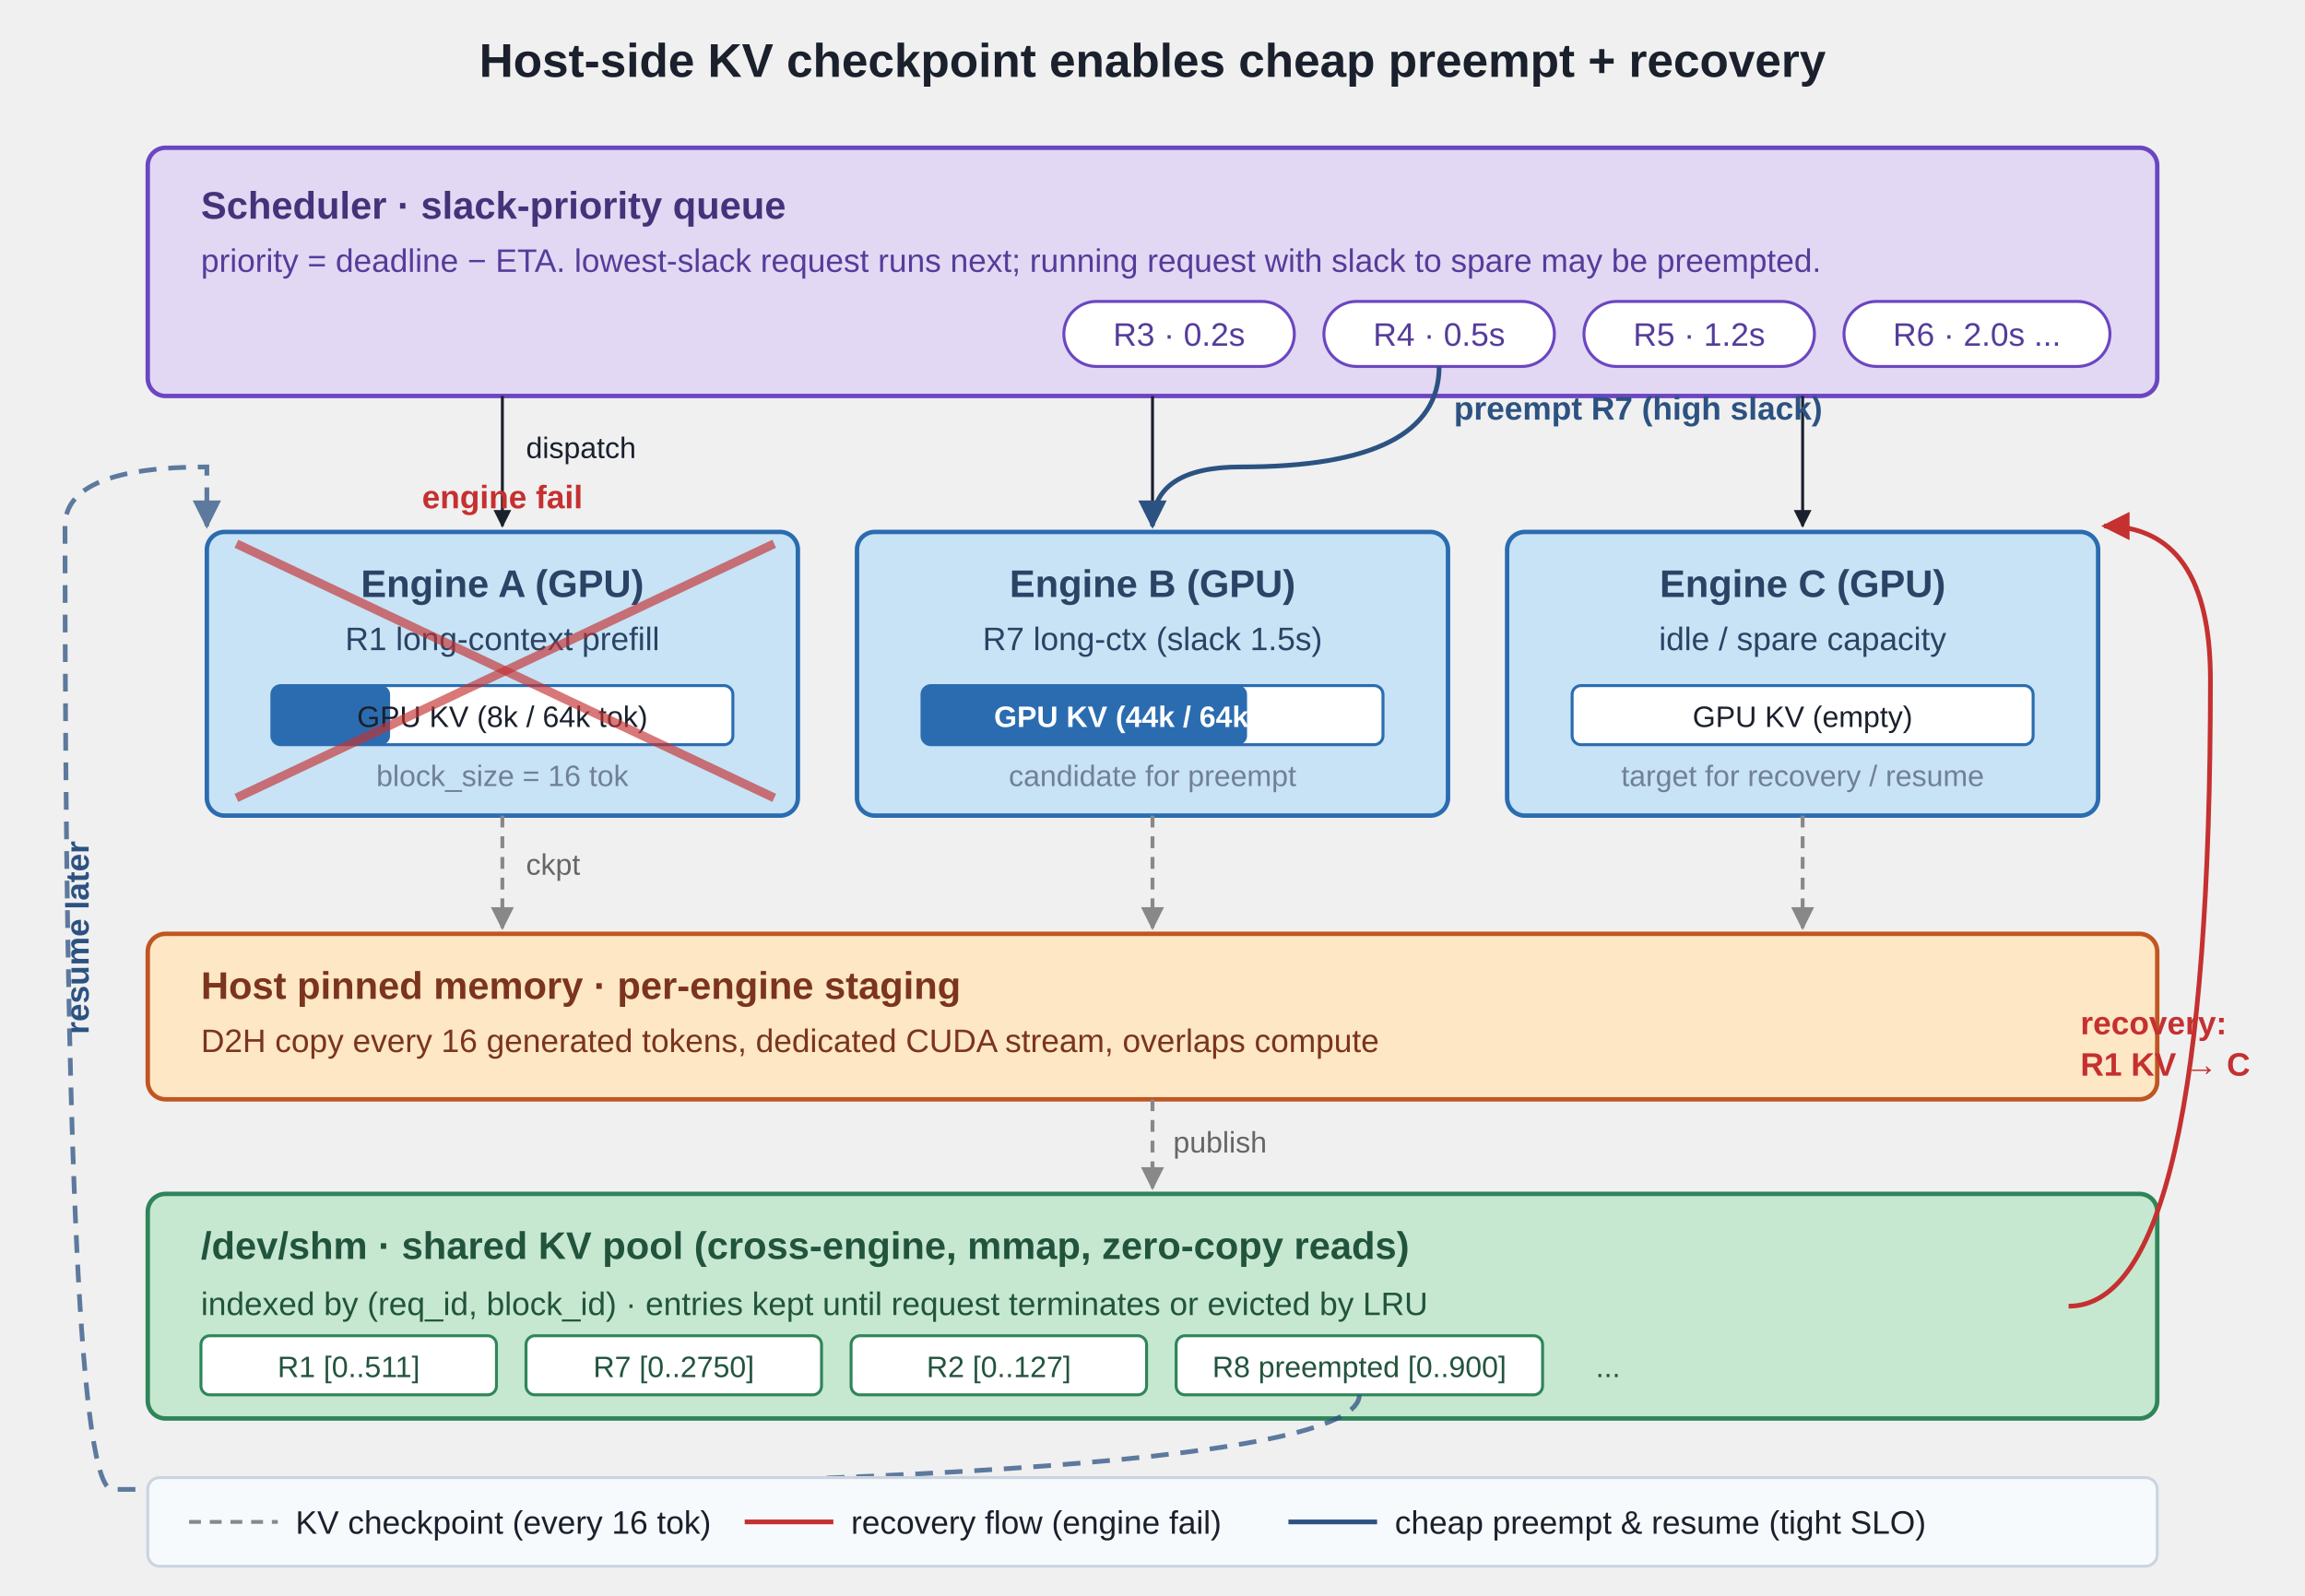
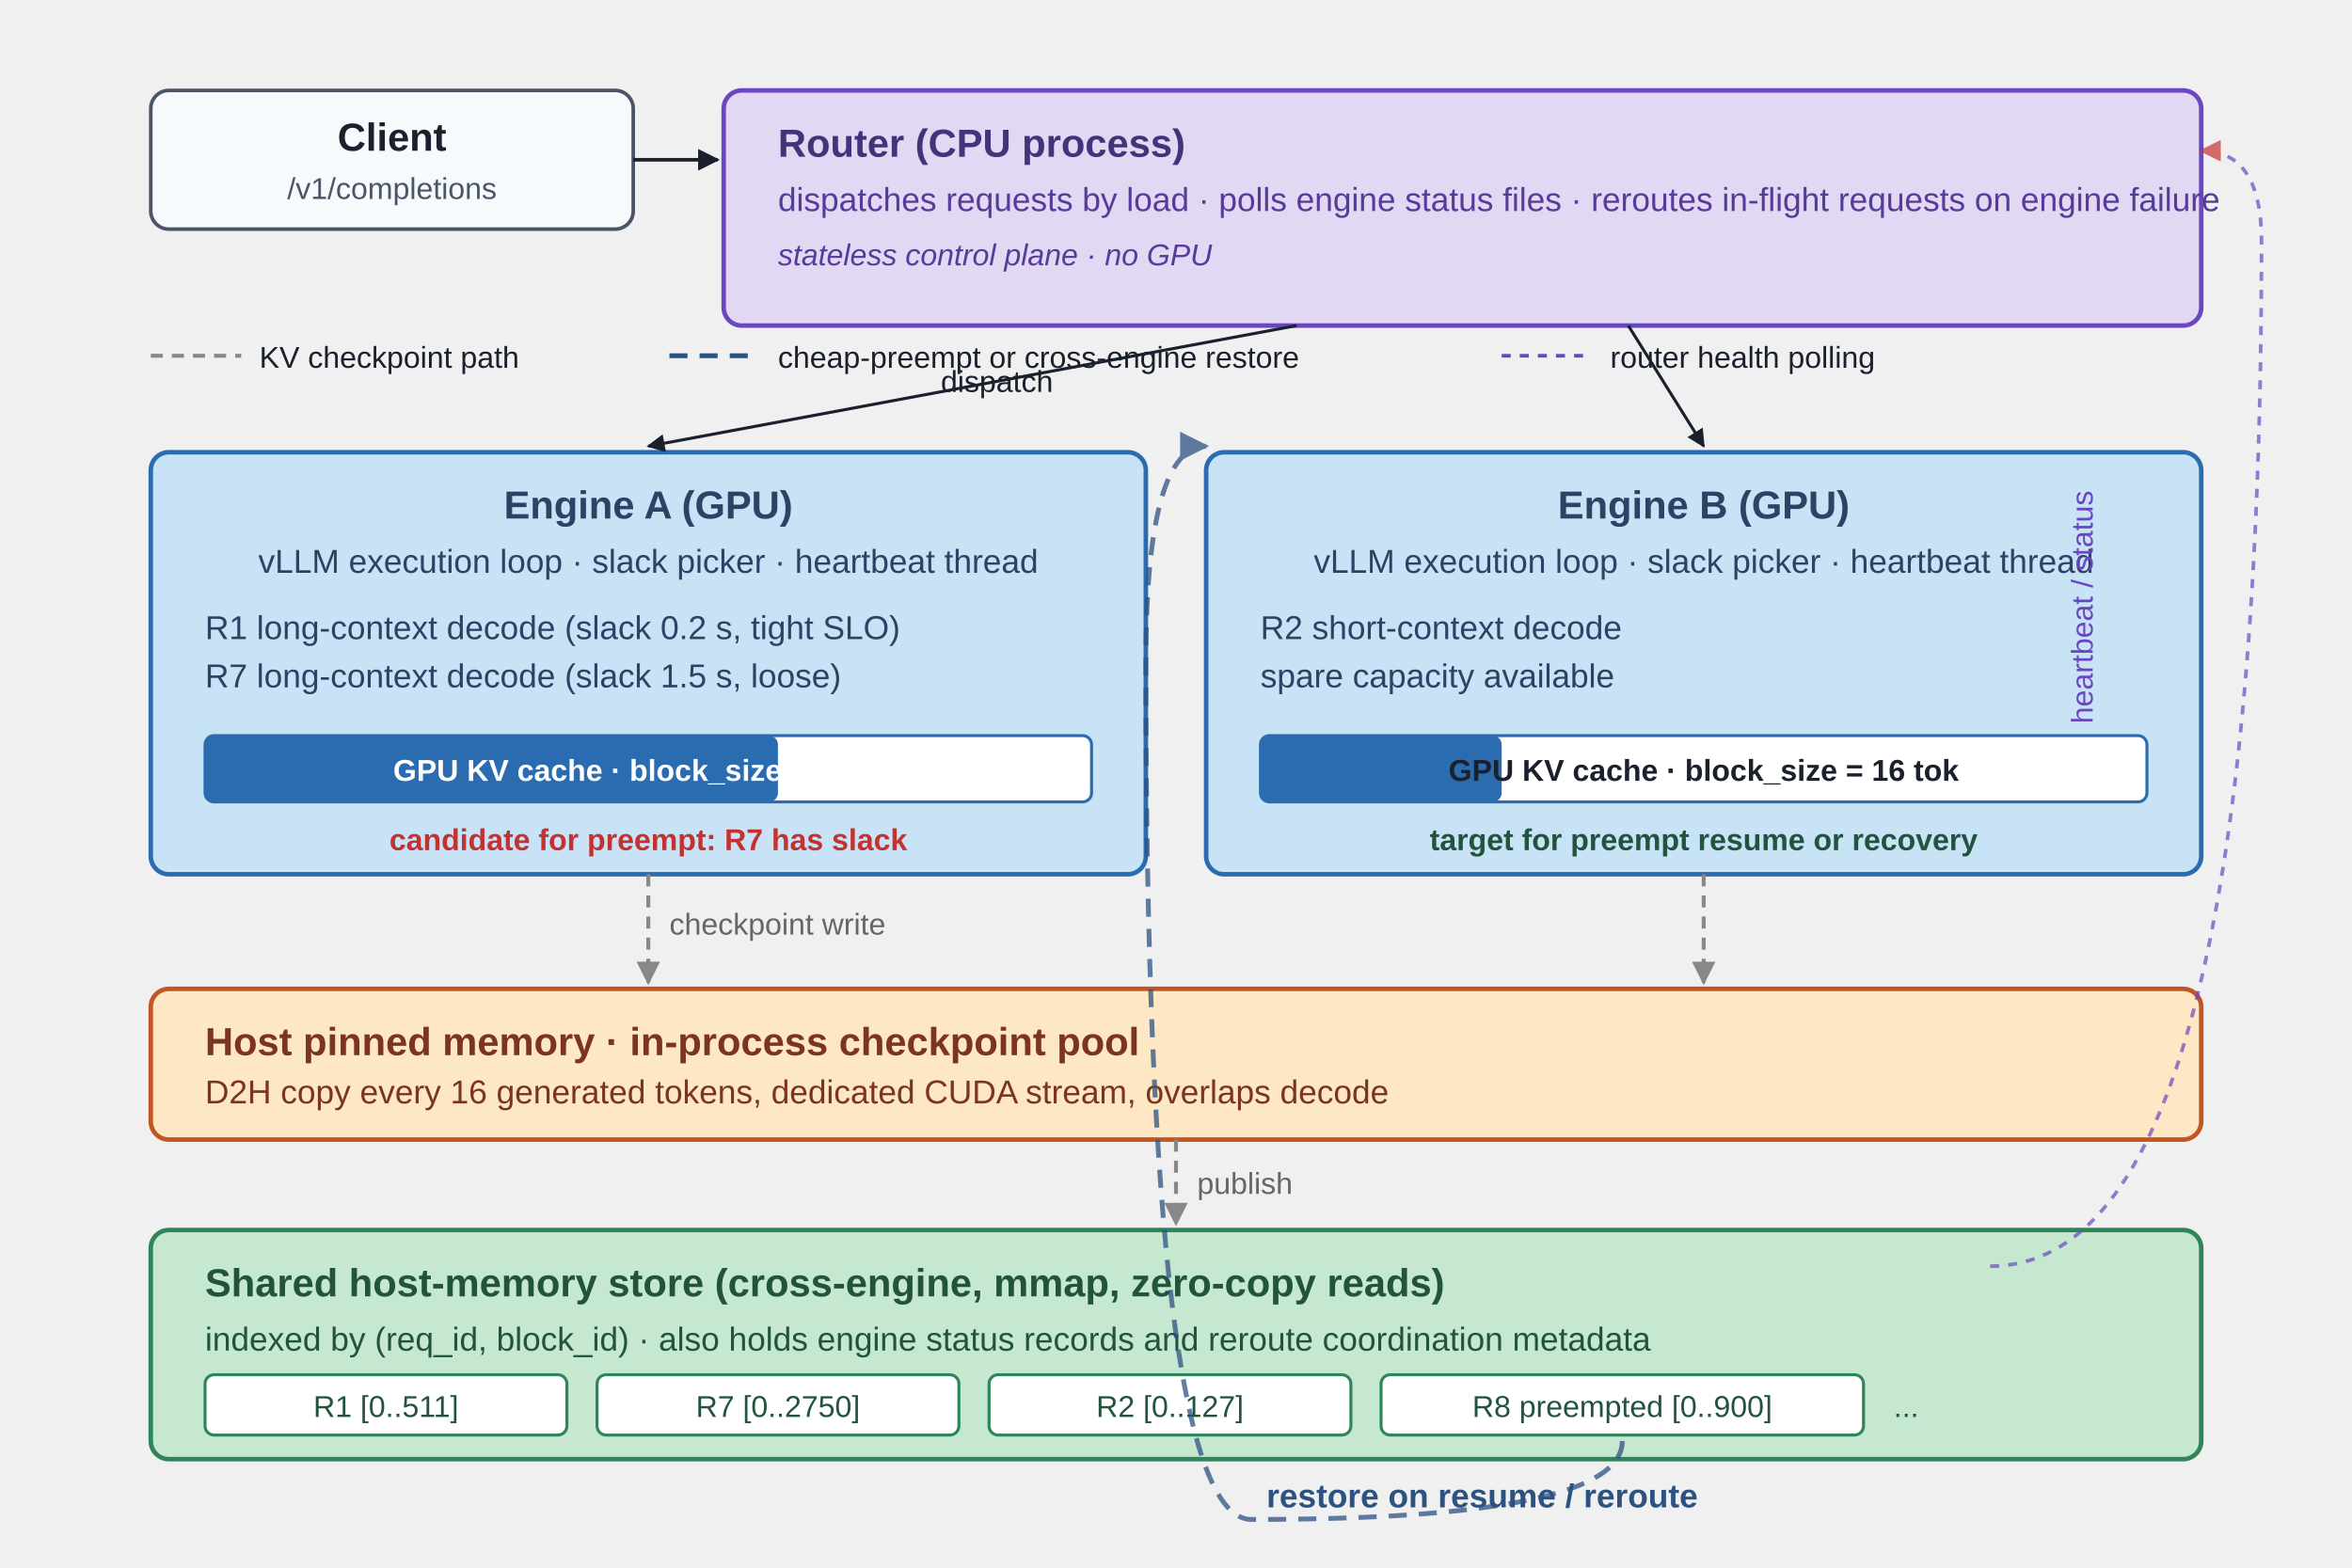
- <svg xmlns="http://www.w3.org/2000/svg" viewBox="0 0 780 540" width="780" height="540" font-family="-apple-system, 'Helvetica Neue', Arial, sans-serif" font-size="13">
+ <svg xmlns="http://www.w3.org/2000/svg" viewBox="0 0 780 520" width="780" height="520" font-family="-apple-system, 'Helvetica Neue', Arial, sans-serif" font-size="13">
  <defs>
    <marker id="ag" viewBox="0 0 10 10" refX="9" refY="5" markerWidth="6" markerHeight="6" orient="auto-start-reverse">
      <path d="M0,0 L10,5 L0,10 z" fill="#888" />
    </marker>
    <marker id="ar" viewBox="0 0 10 10" refX="9" refY="5" markerWidth="6" markerHeight="6" orient="auto-start-reverse">
      <path d="M0,0 L10,5 L0,10 z" fill="#c53030" />
    </marker>
    <marker id="ab" viewBox="0 0 10 10" refX="9" refY="5" markerWidth="6" markerHeight="6" orient="auto-start-reverse">
      <path d="M0,0 L10,5 L0,10 z" fill="#2c5282" />
    </marker>
    <marker id="ak" viewBox="0 0 10 10" refX="9" refY="5" markerWidth="6" markerHeight="6" orient="auto-start-reverse">
      <path d="M0,0 L10,5 L0,10 z" fill="#1a202c" />
    </marker>
  </defs>
-   <text x="390" y="26" text-anchor="middle" font-size="16" font-weight="600" fill="#1a202c">Host-side KV checkpoint enables cheap preempt + recovery</text>
-   <rect x="50" y="50" width="680" height="84" rx="6" fill="#e2d8f3" stroke="#6b46c1" stroke-width="1.5" />
-   <text x="68" y="74" font-weight="600" fill="#44337a">Scheduler · slack-priority queue</text>
-   <text x="68" y="92" font-size="11" fill="#553c9a">priority = deadline − ETA. lowest-slack request runs next; running request with slack to spare may be preempted.</text>
-   <rect x="360" y="102" width="78" height="22" rx="11" fill="#fff" stroke="#6b46c1" />
-   <text x="399" y="117" text-anchor="middle" font-size="11" fill="#553c9a">R3 · 0.2s</text>
-   <rect x="448" y="102" width="78" height="22" rx="11" fill="#fff" stroke="#6b46c1" />
-   <text x="487" y="117" text-anchor="middle" font-size="11" fill="#553c9a">R4 · 0.5s</text>
-   <rect x="536" y="102" width="78" height="22" rx="11" fill="#fff" stroke="#6b46c1" />
-   <text x="575" y="117" text-anchor="middle" font-size="11" fill="#553c9a">R5 · 1.2s</text>
-   <rect x="624" y="102" width="90" height="22" rx="11" fill="#fff" stroke="#6b46c1" />
-   <text x="669" y="117" text-anchor="middle" font-size="11" fill="#553c9a">R6 · 2.0s ...</text>
+   <rect x="50" y="30" width="160" height="46" rx="6" fill="#f7fafc" stroke="#4a5568" stroke-width="1.2" />
+   <text x="130" y="50" text-anchor="middle" font-weight="600" fill="#1a202c">Client</text>
+   <text x="130" y="66" text-anchor="middle" font-size="10" fill="#4a5568">/v1/completions</text>
+   <rect x="240" y="30" width="490" height="78" rx="6" fill="#e2d8f3" stroke="#6b46c1" stroke-width="1.5" />
+   <text x="258" y="52" font-weight="600" fill="#44337a">Router (CPU process)</text>
+   <text x="258" y="70" font-size="11" fill="#553c9a">dispatches requests by load · polls engine status files · reroutes in-flight requests on engine failure</text>
+   <text x="258" y="88" font-size="10" fill="#553c9a" font-style="italic">stateless control plane · no GPU</text>
+   <line x1="210" y1="53" x2="238" y2="53" stroke="#1a202c" stroke-width="1.2" marker-end="url(#ak)" />
  <g>
-     <rect x="70" y="180" width="200" height="96" rx="6" fill="#c7e3f5" stroke="#2b6cb0" stroke-width="1.5" />
-     <text x="170" y="202" text-anchor="middle" font-weight="600" fill="#2b4365">Engine A (GPU)</text>
-     <text x="170" y="220" text-anchor="middle" font-size="11" fill="#2b4365">R1 long-context prefill</text>
-     <rect x="92" y="232" width="156" height="20" rx="3" fill="#fff" stroke="#2b6cb0" />
-     <rect x="92" y="232" width="40" height="20" rx="3" fill="#2b6cb0" />
-     <text x="170" y="246" text-anchor="middle" font-size="10" fill="#1a202c">GPU KV  (8k / 64k tok)</text>
-     <text x="170" y="266" text-anchor="middle" font-size="10" fill="#718096">block_size = 16 tok</text>
+     <rect x="50" y="150" width="330" height="140" rx="6" fill="#c7e3f5" stroke="#2b6cb0" stroke-width="1.5" />
+     <text x="215" y="172" text-anchor="middle" font-weight="600" fill="#2b4365">Engine A (GPU)</text>
+     <text x="215" y="190" text-anchor="middle" font-size="11" fill="#2b4365">vLLM execution loop · slack picker · heartbeat thread</text>
+     <text x="68" y="212" font-size="11" fill="#2b4365">R1 long-context decode (slack 0.2 s, tight SLO)</text>
+     <text x="68" y="228" font-size="11" fill="#2b4365">R7 long-context decode (slack 1.5 s, loose)</text>
+     <rect x="68" y="244" width="294" height="22" rx="3" fill="#fff" stroke="#2b6cb0" />
+     <rect x="68" y="244" width="190" height="22" rx="3" fill="#2b6cb0" />
+     <text x="215" y="259" text-anchor="middle" font-size="10" fill="#fff" font-weight="600">GPU KV cache · block_size = 16 tok</text>
+     <text x="215" y="282" text-anchor="middle" font-size="10" fill="#c53030" font-weight="600">candidate for preempt: R7 has slack</text>
  </g>
  <g>
-     <rect x="290" y="180" width="200" height="96" rx="6" fill="#c7e3f5" stroke="#2b6cb0" stroke-width="1.5" />
-     <text x="390" y="202" text-anchor="middle" font-weight="600" fill="#2b4365">Engine B (GPU)</text>
-     <text x="390" y="220" text-anchor="middle" font-size="11" fill="#2b4365">R7 long-ctx (slack 1.5s)</text>
-     <rect x="312" y="232" width="156" height="20" rx="3" fill="#fff" stroke="#2b6cb0" />
-     <rect x="312" y="232" width="110" height="20" rx="3" fill="#2b6cb0" />
-     <text x="390" y="246" text-anchor="middle" font-size="10" fill="#fff" font-weight="600">GPU KV  (44k / 64k tok)</text>
-     <text x="390" y="266" text-anchor="middle" font-size="10" fill="#718096">candidate for preempt</text>
+     <rect x="400" y="150" width="330" height="140" rx="6" fill="#c7e3f5" stroke="#2b6cb0" stroke-width="1.5" />
+     <text x="565" y="172" text-anchor="middle" font-weight="600" fill="#2b4365">Engine B (GPU)</text>
+     <text x="565" y="190" text-anchor="middle" font-size="11" fill="#2b4365">vLLM execution loop · slack picker · heartbeat thread</text>
+     <text x="418" y="212" font-size="11" fill="#2b4365">R2 short-context decode</text>
+     <text x="418" y="228" font-size="11" fill="#2b4365">spare capacity available</text>
+     <rect x="418" y="244" width="294" height="22" rx="3" fill="#fff" stroke="#2b6cb0" />
+     <rect x="418" y="244" width="80" height="22" rx="3" fill="#2b6cb0" />
+     <text x="565" y="259" text-anchor="middle" font-size="10" fill="#1a202c" font-weight="600">GPU KV cache · block_size = 16 tok</text>
+     <text x="565" y="282" text-anchor="middle" font-size="10" fill="#22543d" font-weight="600">target for preempt resume or recovery</text>
  </g>
-   <g>
-     <rect x="510" y="180" width="200" height="96" rx="6" fill="#c7e3f5" stroke="#2b6cb0" stroke-width="1.5" />
-     <text x="610" y="202" text-anchor="middle" font-weight="600" fill="#2b4365">Engine C (GPU)</text>
-     <text x="610" y="220" text-anchor="middle" font-size="11" fill="#2b4365">idle / spare capacity</text>
-     <rect x="532" y="232" width="156" height="20" rx="3" fill="#fff" stroke="#2b6cb0" />
-     <text x="610" y="246" text-anchor="middle" font-size="10" fill="#1a202c">GPU KV  (empty)</text>
-     <text x="610" y="266" text-anchor="middle" font-size="10" fill="#718096">target for recovery / resume</text>
+   <line x1="430" y1="108" x2="215" y2="148" stroke="#1a202c" stroke-width="1" marker-end="url(#ak)" />
+   <line x1="540" y1="108" x2="565" y2="148" stroke="#1a202c" stroke-width="1" marker-end="url(#ak)" />
+   <text x="312" y="130" font-size="10" fill="#1a202c">dispatch</text>
+   <rect x="50" y="328" width="680" height="50" rx="6" fill="#fde7c4" stroke="#c05621" stroke-width="1.5" />
+   <text x="68" y="350" font-weight="600" fill="#7b341e">Host pinned memory · in-process checkpoint pool</text>
+   <text x="68" y="366" font-size="11" fill="#7b341e">D2H copy every 16 generated tokens, dedicated CUDA stream, overlaps decode</text>
+   <line x1="215" y1="290" x2="215" y2="326" stroke="#888" stroke-width="1.3" stroke-dasharray="4 3" marker-end="url(#ag)" />
+   <line x1="565" y1="290" x2="565" y2="326" stroke="#888" stroke-width="1.3" stroke-dasharray="4 3" marker-end="url(#ag)" />
+   <text x="222" y="310" font-size="10" fill="#666">checkpoint write</text>
+   <rect x="50" y="408" width="680" height="76" rx="6" fill="#c6e8d0" stroke="#2f855a" stroke-width="1.5" />
+   <text x="68" y="430" font-weight="600" fill="#22543d">Shared host-memory store (cross-engine, mmap, zero-copy reads)</text>
+   <text x="68" y="448" font-size="11" fill="#22543d">indexed by (req_id, block_id) · also holds engine status records and reroute coordination metadata</text>
+   <rect x="68" y="456" width="120" height="20" rx="3" fill="#fff" stroke="#2f855a" />
+   <text x="128" y="470" text-anchor="middle" font-size="10" fill="#22543d">R1 [0..511]</text>
+   <rect x="198" y="456" width="120" height="20" rx="3" fill="#fff" stroke="#2f855a" />
+   <text x="258" y="470" text-anchor="middle" font-size="10" fill="#22543d">R7 [0..2750]</text>
+   <rect x="328" y="456" width="120" height="20" rx="3" fill="#fff" stroke="#2f855a" />
+   <text x="388" y="470" text-anchor="middle" font-size="10" fill="#22543d">R2 [0..127]</text>
+   <rect x="458" y="456" width="160" height="20" rx="3" fill="#fff" stroke="#2f855a" />
+   <text x="538" y="470" text-anchor="middle" font-size="10" fill="#22543d">R8 preempted [0..900]</text>
+   <text x="628" y="470" font-size="10" fill="#22543d">...</text>
+   <line x1="390" y1="378" x2="390" y2="406" stroke="#888" stroke-width="1.3" stroke-dasharray="4 3" marker-end="url(#ag)" />
+   <text x="397" y="396" font-size="10" fill="#666">publish</text>
+   <path d="M 660 420 Q 750 420 750 80 Q 750 50 730 50" fill="none" stroke="#6b46c1" stroke-width="1.2" stroke-dasharray="3 3" marker-end="url(#ar)" opacity="0.7" />
+   <text x="694" y="240" font-size="10" fill="#6b46c1" transform="rotate(-90 694 240)">heartbeat / status</text>
+   <path d="M 130 478 Q 30 478 30 220 Q 30 178 50 178 L 50 178" fill="none" stroke="#c53030" stroke-width="1.6" marker-end="url(#ar)" opacity="0.0" />
+   <path d="M 538 478 Q 538 504 415 504 Q 380 504 380 220 Q 380 148 400 148" fill="none" stroke="#2c5282" stroke-width="1.6" stroke-dasharray="6 4" marker-end="url(#ab)" opacity="0.75" />
+   <text x="420" y="500" font-size="11" fill="#2c5282" font-weight="600">restore on resume / reroute</text>
+   <g transform="translate(0,0)">
+     <line x1="50" y1="118" x2="80" y2="118" stroke="#888" stroke-width="1.3" stroke-dasharray="4 3" />
+     <text x="86" y="122" font-size="10" fill="#1a202c">KV checkpoint path</text>
+     <line x1="222" y1="118" x2="252" y2="118" stroke="#2c5282" stroke-width="1.6" stroke-dasharray="6 4" />
+     <text x="258" y="122" font-size="10" fill="#1a202c">cheap-preempt or cross-engine restore</text>
+     <line x1="498" y1="118" x2="528" y2="118" stroke="#6b46c1" stroke-width="1.2" stroke-dasharray="3 3" />
+     <text x="534" y="122" font-size="10" fill="#1a202c">router health polling</text>
  </g>
-   <line x1="170" y1="134" x2="170" y2="178" stroke="#1a202c" stroke-width="1" marker-end="url(#ak)" />
-   <line x1="390" y1="134" x2="390" y2="178" stroke="#1a202c" stroke-width="1" marker-end="url(#ak)" />
-   <line x1="610" y1="134" x2="610" y2="178" stroke="#1a202c" stroke-width="1" marker-end="url(#ak)" />
-   <text x="178" y="155" font-size="10" fill="#1a202c">dispatch</text>
-   <rect x="50" y="316" width="680" height="56" rx="6" fill="#fde7c4" stroke="#c05621" stroke-width="1.5" />
-   <text x="68" y="338" font-weight="600" fill="#7b341e">Host pinned memory · per-engine staging</text>
-   <text x="68" y="356" font-size="11" fill="#7b341e">D2H copy every 16 generated tokens, dedicated CUDA stream, overlaps compute</text>
-   <line x1="170" y1="276" x2="170" y2="314" stroke="#888" stroke-width="1.3" stroke-dasharray="4 3" marker-end="url(#ag)" />
-   <line x1="390" y1="276" x2="390" y2="314" stroke="#888" stroke-width="1.3" stroke-dasharray="4 3" marker-end="url(#ag)" />
-   <line x1="610" y1="276" x2="610" y2="314" stroke="#888" stroke-width="1.3" stroke-dasharray="4 3" marker-end="url(#ag)" />
-   <text x="178" y="296" font-size="10" fill="#666">ckpt</text>
-   <rect x="50" y="404" width="680" height="76" rx="6" fill="#c6e8d0" stroke="#2f855a" stroke-width="1.5" />
-   <text x="68" y="426" font-weight="600" fill="#22543d">/dev/shm · shared KV pool (cross-engine, mmap, zero-copy reads)</text>
-   <text x="68" y="445" font-size="11" fill="#22543d">indexed by (req_id, block_id) · entries kept until request terminates or evicted by LRU</text>
-   <rect x="68" y="452" width="100" height="20" rx="3" fill="#fff" stroke="#2f855a" />
-   <text x="118" y="466" text-anchor="middle" font-size="10" fill="#22543d">R1 [0..511]</text>
-   <rect x="178" y="452" width="100" height="20" rx="3" fill="#fff" stroke="#2f855a" />
-   <text x="228" y="466" text-anchor="middle" font-size="10" fill="#22543d">R7 [0..2750]</text>
-   <rect x="288" y="452" width="100" height="20" rx="3" fill="#fff" stroke="#2f855a" />
-   <text x="338" y="466" text-anchor="middle" font-size="10" fill="#22543d">R2 [0..127]</text>
-   <rect x="398" y="452" width="124" height="20" rx="3" fill="#fff" stroke="#2f855a" />
-   <text x="460" y="466" text-anchor="middle" font-size="10" fill="#22543d">R8 preempted [0..900]</text>
-   <text x="540" y="466" font-size="10" fill="#22543d">...</text>
-   <line x1="390" y1="372" x2="390" y2="402" stroke="#888" stroke-width="1.3" stroke-dasharray="4 3" marker-end="url(#ag)" />
-   <text x="397" y="390" font-size="10" fill="#666">publish</text>
-   <line x1="80" y1="184" x2="262" y2="270" stroke="#c53030" stroke-width="3" opacity="0.65" />
-   <line x1="262" y1="184" x2="80" y2="270" stroke="#c53030" stroke-width="3" opacity="0.65" />
-   <text x="170" y="172" text-anchor="middle" font-size="11" fill="#c53030" font-weight="600">engine fail</text>
-   <path d="M 700 442 Q 748 442 748 230 Q 748 178 712 178" fill="none" stroke="#c53030" stroke-width="1.6" marker-end="url(#ar)" />
-   <text x="704" y="350" font-size="11" fill="#c53030" font-weight="600">recovery:</text>
-   <text x="704" y="364" font-size="11" fill="#c53030" font-weight="600">R1 KV → C</text>
-   <path d="M 487 124 Q 487 158 420 158 Q 390 158 390 178" fill="none" stroke="#2c5282" stroke-width="1.6" marker-end="url(#ab)" />
-   <text x="492" y="142" font-size="11" fill="#2c5282" font-weight="600">preempt R7 (high slack)</text>
-   <path d="M 460 472 Q 460 504 38 504 Q 22 504 22 178 Q 22 158 70 158 L 70 178" fill="none" stroke="#2c5282" stroke-width="1.6" stroke-dasharray="6 4" marker-end="url(#ab)" opacity="0.75" />
-   <text x="30" y="350" font-size="11" fill="#2c5282" font-weight="600" transform="rotate(-90 30 350)">resume later</text>
-   <rect x="50" y="500" width="680" height="30" rx="4" fill="#f7fafc" stroke="#cbd5e0" />
-   <line x1="64" y1="515" x2="94" y2="515" stroke="#888" stroke-width="1.3" stroke-dasharray="4 3" />
-   <text x="100" y="519" font-size="11" fill="#1a202c">KV checkpoint (every 16 tok)</text>
-   <line x1="252" y1="515" x2="282" y2="515" stroke="#c53030" stroke-width="1.6" />
-   <text x="288" y="519" font-size="11" fill="#1a202c">recovery flow (engine fail)</text>
-   <line x1="436" y1="515" x2="466" y2="515" stroke="#2c5282" stroke-width="1.6" />
-   <text x="472" y="519" font-size="11" fill="#1a202c">cheap preempt &amp; resume (tight SLO)</text>
</svg>
